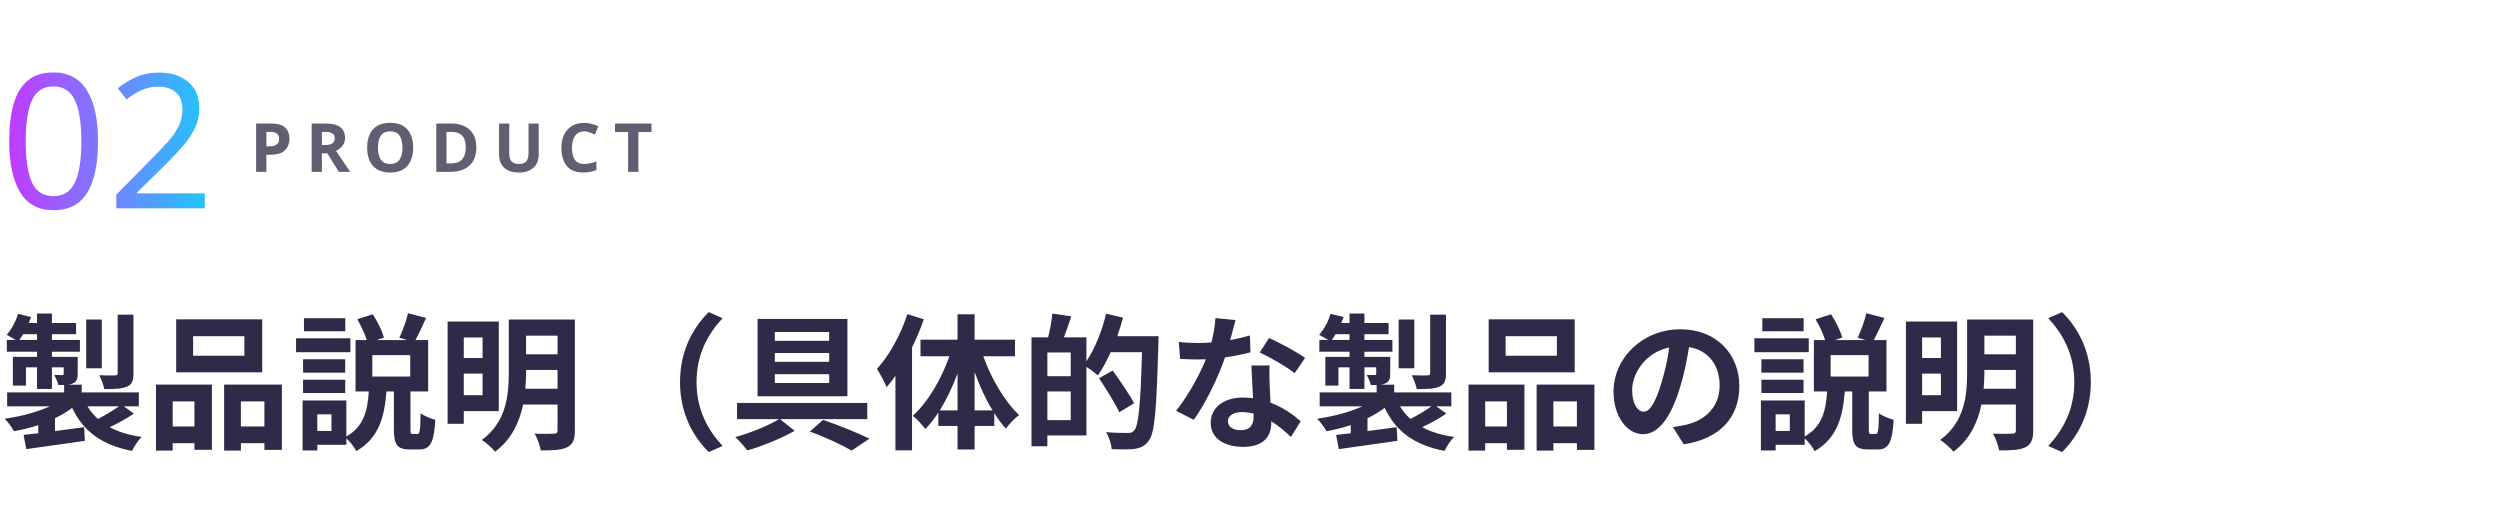
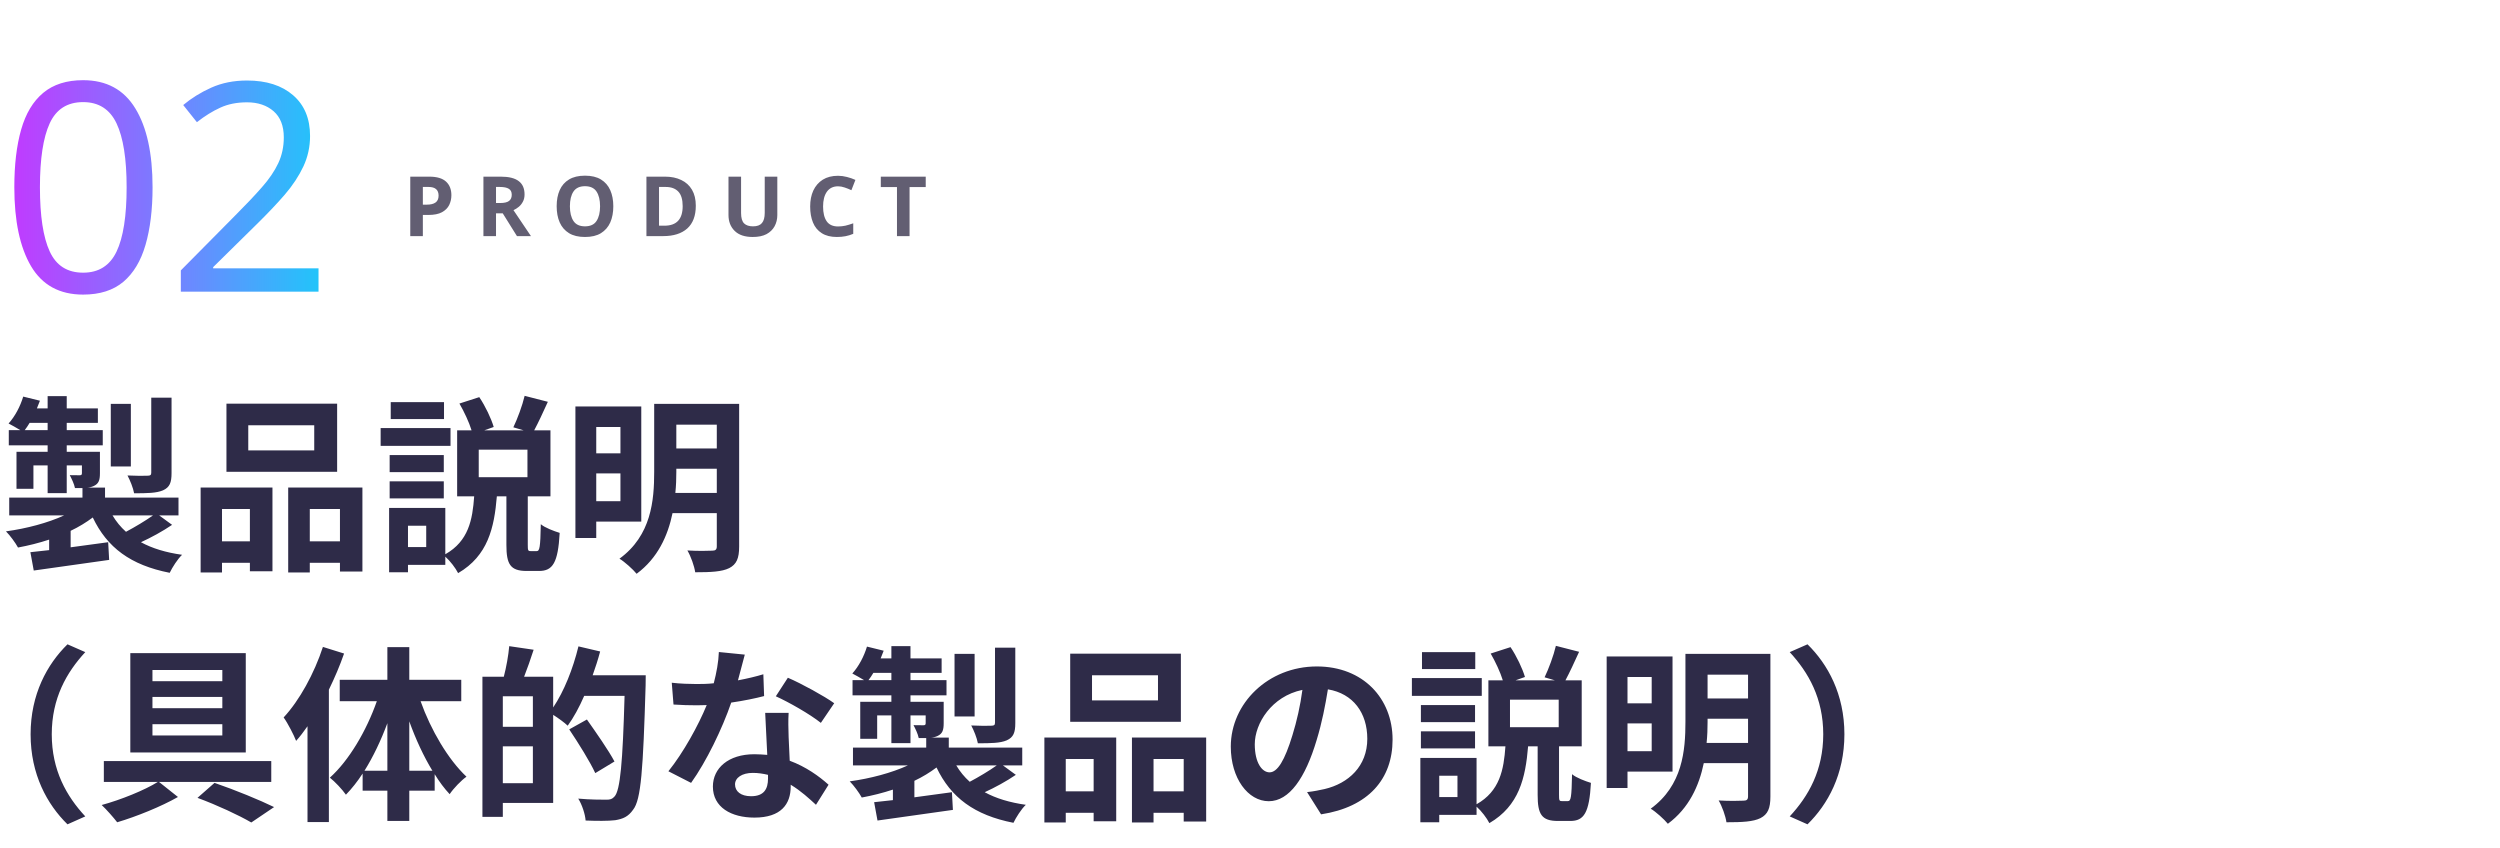
- <svg xmlns="http://www.w3.org/2000/svg" viewBox="0 0 480 102" width="480" height="102" role="img">
+ <svg xmlns="http://www.w3.org/2000/svg" viewBox="0 0 360 122" width="360" height="122" role="img">
  <defs>
    <filter id="glow" x="-30%" y="-30%" width="160%" height="160%">
      <feGaussianBlur stdDeviation="1.6" result="b" />
      <feMerge>
        <feMergeNode in="b" />
        <feMergeNode in="SourceGraphic" />
      </feMerge>
    </filter>
    <linearGradient id="brand" x1="0" y1="0" x2="1" y2="0">
      <stop offset="0" stop-color="#C03BFF" />
      <stop offset=".55" stop-color="#6F86FF" />
      <stop offset="1" stop-color="#22C4FA" />
    </linearGradient>
    <linearGradient id="bg" x1="0" y1="0" x2="1" y2="1">
      <stop offset="0" stop-color="#E8FAFF" />
      <stop offset="1" stop-color="#FFF5DC" />
    </linearGradient>
    <style>
.jp{font-family:'Hiragino Sans','Hiragino Kaku Gothic ProN','Yu Gothic UI','Yu Gothic','Meiryo','Noto Sans JP','Noto Sans CJK JP',sans-serif}
.disp{font-family:Impact,Haettenschweiler,'Anton','Arial Narrow Bold','Arial Black',sans-serif}
.gh{font-family:-apple-system,BlinkMacSystemFont,'Segoe UI','Noto Sans',Helvetica,Arial,sans-serif}
.rnd{font-family:RcRounded,'Hiragino Maru Gothic ProN','Yu Gothic UI','Noto Sans JP',sans-serif}
.hand{font-family:RcHand,'Hiragino Maru Gothic ProN','Yu Gothic UI','Noto Sans JP',sans-serif}
.mono{font-family:ui-monospace,SFMono-Regular,'Cascadia Mono',Consolas,'Liberation Mono',monospace}

@keyframes bob{0%,100%{transform:translateY(0)}50%{transform:translateY(-5px)}}
@keyframes blink{0%,90%,100%{transform:scaleY(1)}94%{transform:scaleY(.12)}}
@keyframes flow{to{stroke-dashoffset:-28}}
@keyframes pulse{0%,100%{opacity:.55}50%{opacity:1}}
.bob{animation:bob 2.6s ease-in-out infinite}
.eyes{transform-box:fill-box;transform-origin:center;animation:blink 4.8s infinite}
.flow{stroke-dasharray:6 8;animation:flow 1.1s linear infinite}
.pulse{animation:pulse 2.4s ease-in-out infinite}
@media (prefers-reduced-motion:reduce){.bob,.eyes,.flow,.pulse{animation:none}}
</style>
  </defs>
-   <text x="0" y="40" class="disp" font-size="36" font-weight="400" fill="url(#brand)" text-anchor="start" textLength="38" lengthAdjust="spacingAndGlyphs">02</text>
-   <text x="48" y="33" class="gh" font-size="13" font-weight="600" fill="#625E72" text-anchor="start" letter-spacing="2.5">PRODUCT</text>
-   <text x="0" y="84" class="gh" font-size="28" font-weight="600" fill="#2E2B48" text-anchor="start">製品説明（具体的な製品の説明）</text>
+   <text x="0" y="42" class="disp" font-size="42" font-weight="400" fill="url(#brand)" text-anchor="start" textLength="44" lengthAdjust="spacingAndGlyphs">02</text>
+   <text x="58" y="34" class="gh" font-size="12" font-weight="600" fill="#625E72" text-anchor="start" letter-spacing="3">PRODUCT</text>
+   <text x="0" y="80" class="gh" font-size="27" font-weight="600" fill="#2E2B48" text-anchor="start">製品説明</text>
+   <text x="-13.5" y="116" class="gh" font-size="27" font-weight="600" fill="#2E2B48" text-anchor="start">（具体的な製品の説明）</text>
</svg>
